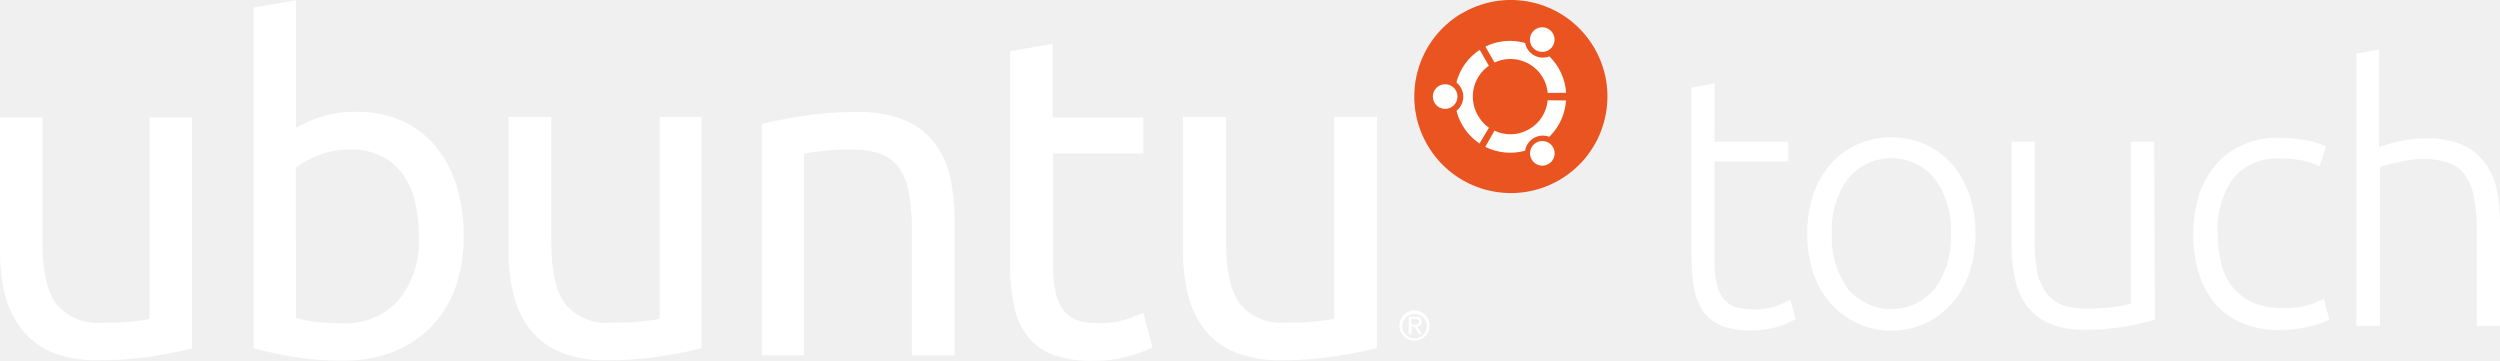
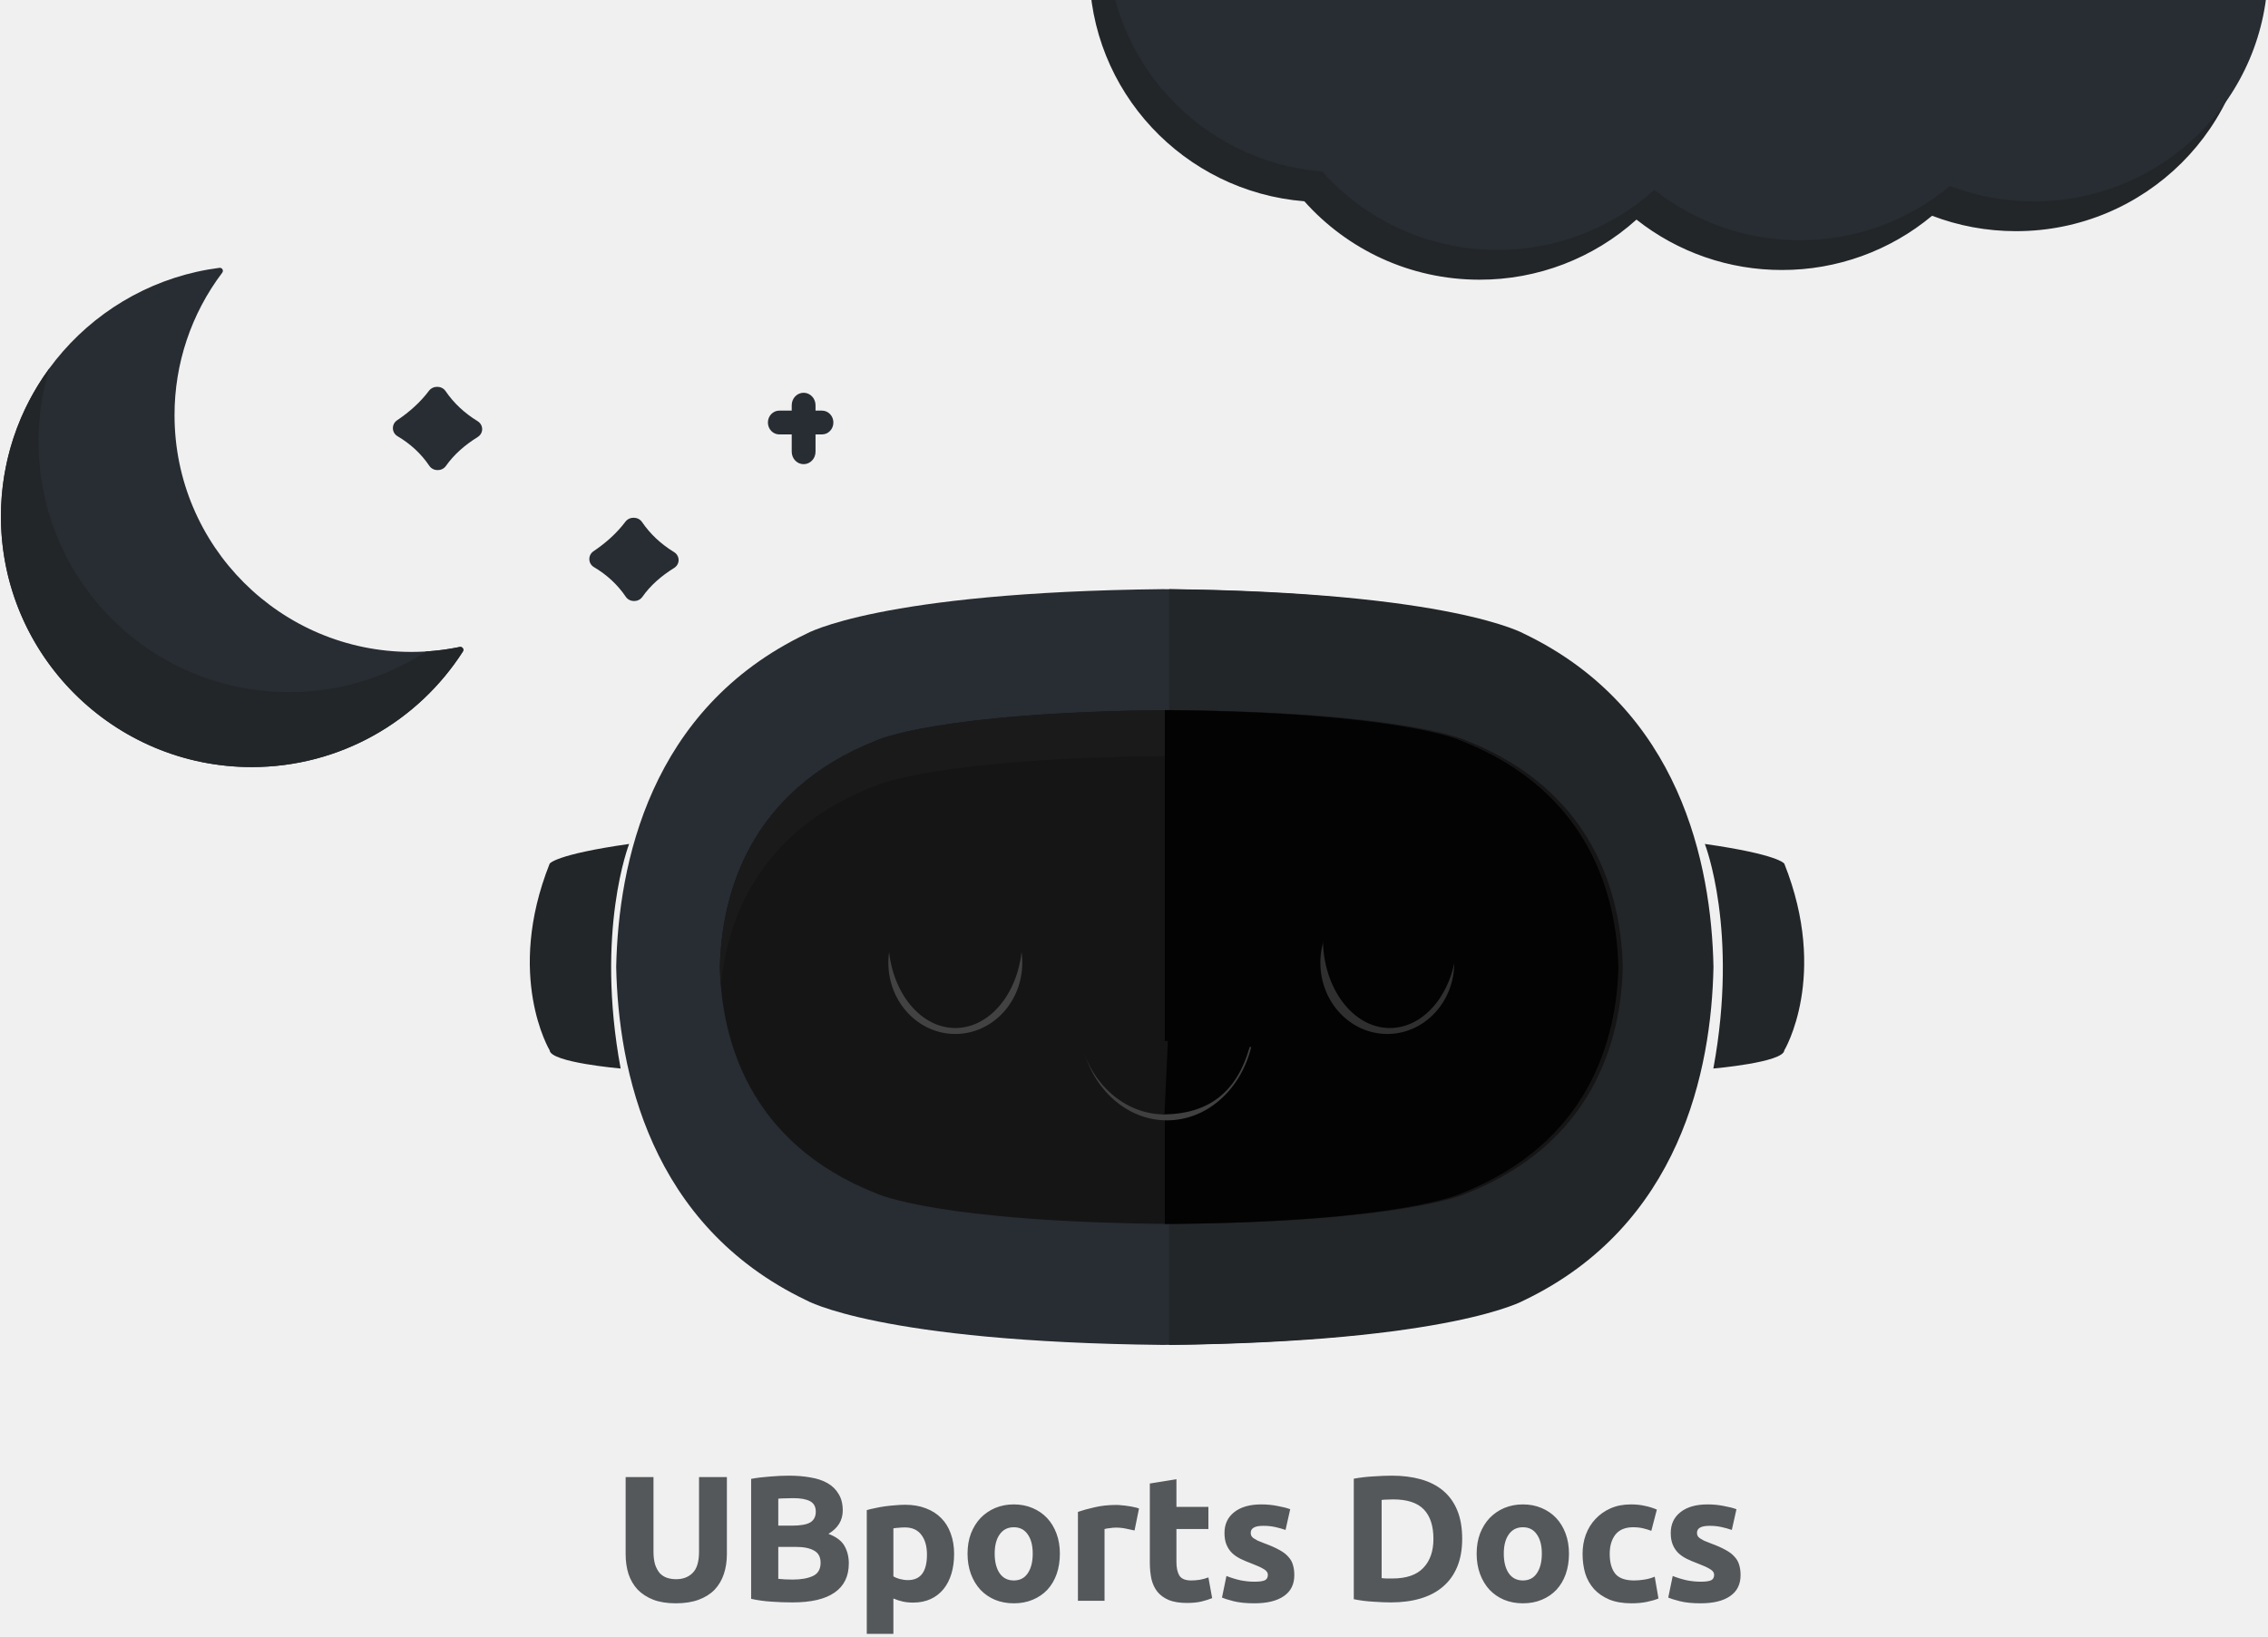
- <svg xmlns="http://www.w3.org/2000/svg" width="203.481" height="29.373" xml:space="preserve">
-   <g transform="translate(170.58 15.468)" clip-path="url(#a)">
-     <clipPath id="a">
-       <path transform="translate(-170.79 -16.44)" d="M0 0h206v33H0z" style="stroke-linecap:round" />
-     </clipPath>
-     <path style="opacity:1;fill:#fff;fill-rule:nonzero;stroke:none;stroke-width:1;stroke-linecap:butt;stroke-linejoin:miter;stroke-miterlimit:4;stroke-dasharray:none;stroke-dashoffset:0" transform="translate(-170.79 -16.44)" d="M139.76 12.51h6v1.6h-6v8a8.86 8.86 0 0 0 .2 2.09 3 3 0 0 0 .64 1.22 2 2 0 0 0 1 .58 5.26 5.26 0 0 0 1.28.15 5.78 5.78 0 0 0 1.91-.26 9.47 9.47 0 0 0 1.13-.52l.46 1.57a7.22 7.22 0 0 1-1.42.61 7.32 7.32 0 0 1-2.2.32 6.92 6.92 0 0 1-2.35-.35 3.65 3.65 0 0 1-1.51-1.1 4.78 4.78 0 0 1-.78-1.86 12.8 12.8 0 0 1-.23-2.61V8.1l1.88-.35zM161 20a9.45 9.45 0 0 1-.52 3.22 6.9 6.9 0 0 1-1.42 2.47 6.5 6.5 0 0 1-2.15 1.6 6.64 6.64 0 0 1-7.69-1.6 7.49 7.49 0 0 1-1.42-2.47 9.94 9.94 0 0 1-.49-3.22 9.94 9.94 0 0 1 .49-3.22 7.49 7.49 0 0 1 1.42-2.47 6.27 6.27 0 0 1 2.18-1.59 6.83 6.83 0 0 1 5.51 0 6 6 0 0 1 2.15 1.59 6.9 6.9 0 0 1 1.42 2.47A9.45 9.45 0 0 1 161 20zm-2 0a7 7 0 0 0-1.31-4.47 4.56 4.56 0 0 0-7.08 0 7 7 0 0 0-1.3 4.47 7 7 0 0 0 1.3 4.47 4.61 4.61 0 0 0 7.08 0A7 7 0 0 0 159 20zm16.61 7q-.84.23-2.26.52a17.75 17.75 0 0 1-3.48.29 7 7 0 0 1-2.81-.49 4.57 4.57 0 0 1-1.83-1.39 5.79 5.79 0 0 1-1-2.18 12.66 12.66 0 0 1-.29-2.81v-8.43h1.89v7.8A13.31 13.31 0 0 0 166 23a4.5 4.5 0 0 0 .75 1.8 3.09 3.09 0 0 0 1.33 1 6.26 6.26 0 0 0 2 .29 16.17 16.17 0 0 0 2.32-.15 6.25 6.25 0 0 0 1.25-.26V12.51h1.89zm10.21.84a8 8 0 0 1-3.07-.55 6 6 0 0 1-2.23-1.57 7.4 7.4 0 0 1-1.33-2.47 10.43 10.43 0 0 1-.46-3.19 10.54 10.54 0 0 1 .46-3.22 7.46 7.46 0 0 1 1.39-2.49 6 6 0 0 1 2.18-1.59 6.86 6.86 0 0 1 2.87-.58 11.86 11.86 0 0 1 2.26.2 5.73 5.73 0 0 1 1.65.52l-.54 1.61a6.06 6.06 0 0 0-1.3-.46 8.65 8.65 0 0 0-1.94-.17 4.59 4.59 0 0 0-3.8 1.62 7.14 7.14 0 0 0-1.24 4.5 9.92 9.92 0 0 0 .29 2.46 5.21 5.21 0 0 0 .93 1.91 4.79 4.79 0 0 0 1.68 1.25 6.55 6.55 0 0 0 2.52.43 6.73 6.73 0 0 0 2-.26 8.93 8.93 0 0 0 1.22-.49l.44 1.7a6.74 6.74 0 0 1-1.65.55 9.08 9.08 0 0 1-2.32.27zm6.18-.34V5.34l1.85-.34v7.95a10.93 10.93 0 0 1 1.88-.52 9.2 9.2 0 0 1 1.91-.2 7.44 7.44 0 0 1 2.9.49 4.43 4.43 0 0 1 1.86 1.42 5.2 5.2 0 0 1 1 2.18 12.72 12.72 0 0 1 .29 2.81v8.37h-1.89v-7.77a13.31 13.31 0 0 0-.23-2.7 4.23 4.23 0 0 0-.73-1.8 2.65 2.65 0 0 0-1.33-1 6 6 0 0 0-2.12-.32 7.27 7.27 0 0 0-1.07.09q-.55.09-1 .2a9 9 0 0 0-.9.2 4 4 0 0 0-.49.17V27.5z" />
-   </g>
-   <g transform="translate(115.13 26.498)" clip-path="url(#b)">
-     <clipPath id="b">
-       <path transform="translate(-115.33 -27.48)" d="M0 0h206v33H0z" style="stroke-linecap:round" />
-     </clipPath>
-     <path style="opacity:1;fill:#fff;fill-rule:nonzero;stroke:none;stroke-width:1;stroke-linecap:butt;stroke-linejoin:miter;stroke-miterlimit:4;stroke-dasharray:none;stroke-dashoffset:0" transform="translate(-115.33 -27.48)" d="M115.08 27.4h.24c.2 0 .38 0 .38-.24s-.17-.22-.32-.22h-.3zm-.22-.64h.56c.34 0 .5.13.5.41a.37.37 0 0 1-.38.39l.41.63h-.24l-.39-.62h-.24v.62h-.22zm.48 1.77a1 1 0 1 0-1-1.06 1 1 0 0 0 .99 1.06zm0-2.28a1.23 1.23 0 1 1-1.24 1.22 1.22 1.22 0 0 1 1.24-1.22z" />
-   </g>
-   <g transform="matrix(-.87 .5 -.5 -.87 122.97 7.848)" clip-path="url(#c)">
-     <clipPath id="c">
-       <path transform="matrix(-.87 -.5 .5 -.87 102.67 69.295)" d="M0 0h206v33H0z" style="stroke-linecap:round" />
-     </clipPath>
-     <path style="opacity:1;fill:#e95420;fill-rule:nonzero;stroke:none;stroke-width:1;stroke-linecap:butt;stroke-linejoin:miter;stroke-miterlimit:4;stroke-dasharray:none;stroke-dashoffset:0" transform="translate(-123.17 -8.83)" d="M123.16 16.65A7.83 7.83 0 1 1 131 8.83a7.83 7.83 0 0 1-7.83 7.83" />
-   </g>
-   <g transform="matrix(-.87 .5 -.5 -.87 123.36 8.638)" clip-path="url(#d)">
-     <clipPath id="d">
-       <path transform="matrix(-.87 -.5 .5 -.87 102.61 70.175)" d="M0 0h206v33H0z" style="stroke-linecap:round" />
-     </clipPath>
-     <path style="opacity:1;fill:#fffffe;fill-rule:nonzero;stroke:none;stroke-width:1;stroke-linecap:butt;stroke-linejoin:miter;stroke-miterlimit:4;stroke-dasharray:none;stroke-dashoffset:0" transform="translate(-123.22 -7.94)" d="M126.9 11a1 1 0 1 0 1.43-.38 1 1 0 0 0-1.43.38zm-6.75-2.14a3 3 0 0 1 .28-1.29l-1.3-.73a4.55 4.55 0 0 0-.3 3.23A1.47 1.47 0 0 1 120 12a4.52 4.52 0 0 0 2.94 1.35v-1.49a3.05 3.05 0 0 1-2.79-3.04zm6.1 0a3.05 3.05 0 0 1-2.78 3v1.49a4.52 4.52 0 0 0 2.96-1.35 1.47 1.47 0 0 1 1.14-2 4.55 4.55 0 0 0-.3-3.23l-1.3.73a3 3 0 0 1 .28 1.32zm-3.05-3.09a3 3 0 0 1 2.5 1.3l1.3-.77a4.55 4.55 0 0 0-2.64-1.88 1.46 1.46 0 0 1-2.27 0 4.54 4.54 0 0 0-2.64 1.88l1.28.76a3 3 0 0 1 2.47-1.29zM119.5 11a1 1 0 1 0-.38 1.43 1 1 0 0 0 .38-1.43zm4.75-7.46a1 1 0 1 0-1 1 1 1 0 0 0 1-1z" />
-   </g>
-   <g transform="translate(7.82 19.438)" clip-path="url(#e)">
-     <clipPath id="e">
-       <path transform="translate(-8.02 -20.42)" d="M0 0h206v33H0z" style="stroke-linecap:round" />
-     </clipPath>
-     <path style="opacity:1;fill:#fff;fill-rule:nonzero;stroke:none;stroke-width:1;stroke-linecap:butt;stroke-linejoin:miter;stroke-miterlimit:4;stroke-dasharray:none;stroke-dashoffset:0" transform="translate(-8.02 -20.42)" d="M15.85 29.34q-1.19.3-3.15.63a27.05 27.05 0 0 1-4.53.33 9.61 9.61 0 0 1-3.76-.65A6.06 6.06 0 0 1 2 27.81 7.48 7.48 0 0 1 .61 25a14.62 14.62 0 0 1-.41-3.59V10.53h3.46v10.13q0 3.54 1.12 5.06a4.35 4.35 0 0 0 3.76 1.53h1.15l1.12-.09.95-.11a2.79 2.79 0 0 0 .61-.13V10.53h3.46v18.8" />
-   </g>
-   <g transform="translate(29.19 14.688)" clip-path="url(#f)">
-     <clipPath id="f">
-       <path transform="translate(-29.39 -15.67)" d="M0 0h206v33H0z" style="stroke-linecap:round" />
-     </clipPath>
-     <path style="opacity:1;fill:#fff;fill-rule:nonzero;stroke:none;stroke-width:1;stroke-linecap:butt;stroke-linejoin:miter;stroke-miterlimit:4;stroke-dasharray:none;stroke-dashoffset:0" transform="translate(-29.39 -15.67)" d="M24.3 26.88a11.14 11.14 0 0 0 1.47.28 17.79 17.79 0 0 0 2.37.13 5.75 5.75 0 0 0 4.47-1.84 7.5 7.5 0 0 0 1.68-5.23 12.54 12.54 0 0 0-.3-2.79 6.3 6.3 0 0 0-1-2.25 4.69 4.69 0 0 0-1.73-1.49 5.58 5.58 0 0 0-2.55-.54 6.87 6.87 0 0 0-2.61.48 7.14 7.14 0 0 0-1.83 1zm0-15.49a9.35 9.35 0 0 1 1.92-.86 9 9 0 0 1 3-.45 8.79 8.79 0 0 1 3.71.74 7.71 7.71 0 0 1 2.74 2.09 9.19 9.19 0 0 1 1.69 3.2 13.77 13.77 0 0 1 .58 4.1 12.22 12.22 0 0 1-.69 4.23 8.89 8.89 0 0 1-2 3.18 8.61 8.61 0 0 1-3.05 2 10.87 10.87 0 0 1-4 .71 24.4 24.4 0 0 1-4.31-.33q-1.86-.34-3.05-.67V1.6L24.3 1z" />
-   </g>
-   <g transform="translate(49.24 19.418)" clip-path="url(#g)">
-     <clipPath id="g">
-       <path transform="translate(-49.44 -20.4)" d="M0 0h206v33H0z" style="stroke-linecap:round" />
-     </clipPath>
-     <path style="opacity:1;fill:#fff;fill-rule:nonzero;stroke:none;stroke-width:1;stroke-linecap:butt;stroke-linejoin:miter;stroke-miterlimit:4;stroke-dasharray:none;stroke-dashoffset:0" transform="translate(-49.44 -20.4)" d="M57.3 29.33q-1.2.3-3.16.63a27.2 27.2 0 0 1-4.54.34 9.66 9.66 0 0 1-3.78-.65 6.08 6.08 0 0 1-2.47-1.85A7.47 7.47 0 0 1 42 25a14.63 14.63 0 0 1-.41-3.6V10.5h3.48v10.14q0 3.54 1.12 5.07A4.37 4.37 0 0 0 50 27.24h1.16l1.12-.09 1-.11a2.79 2.79 0 0 0 .62-.13V10.5h3.4v18.83" />
-   </g>
-   <g transform="translate(69.85 19.018)" clip-path="url(#h)">
-     <clipPath id="h">
-       <path transform="translate(-70.05 -20)" d="M0 0h206v33H0z" style="stroke-linecap:round" />
-     </clipPath>
-     <path style="opacity:1;fill:#fff;fill-rule:nonzero;stroke:none;stroke-width:1;stroke-linecap:butt;stroke-linejoin:miter;stroke-miterlimit:4;stroke-dasharray:none;stroke-dashoffset:0" transform="translate(-70.05 -20)" d="M62.2 11.07q1.2-.3 3.18-.63a27.57 27.57 0 0 1 4.56-.34 9.88 9.88 0 0 1 3.85.65 6 6 0 0 1 2.45 1.83 7.07 7.07 0 0 1 1.29 2.82 16.34 16.34 0 0 1 .37 3.6v10.9h-3.48V19.76a16.53 16.53 0 0 0-.24-3.06 5.16 5.16 0 0 0-.8-2.05 3.18 3.18 0 0 0-1.5-1.14 6.59 6.59 0 0 0-2.32-.35H68.4l-1.14.09q-.54.06-1 .13l-.62.11V29.9H62.2V11.07" />
-   </g>
-   <g transform="translate(88.01 16.468)" clip-path="url(#i)">
-     <clipPath id="i">
-       <path transform="translate(-88.22 -17.45)" d="M0 0h206v33H0z" style="stroke-linecap:round" />
-     </clipPath>
-     <path style="opacity:1;fill:#fff;fill-rule:nonzero;stroke:none;stroke-width:1;stroke-linecap:butt;stroke-linejoin:miter;stroke-miterlimit:4;stroke-dasharray:none;stroke-dashoffset:0" transform="translate(-88.22 -17.45)" d="M85.92 10.55h7.35v2.91h-7.35v8.95a10.73 10.73 0 0 0 .22 2.4 3.61 3.61 0 0 0 .67 1.49 2.41 2.41 0 0 0 1.12.76 5 5 0 0 0 1.57.22 7.34 7.34 0 0 0 2.5-.34q.93-.35 1.27-.5l.75 2.83a13.78 13.78 0 0 1-1.85.67 10.15 10.15 0 0 1-3 .41 9 9 0 0 1-3.26-.5 4.75 4.75 0 0 1-2.07-1.51 6 6 0 0 1-1.1-2.48 16.3 16.3 0 0 1-.32-3.41V5.15l3.47-.6v6" />
-   </g>
-   <g transform="translate(104.18 19.418)" clip-path="url(#j)">
-     <clipPath id="j">
-       <path transform="translate(-104.39 -20.4)" d="M0 0h206v33H0z" style="stroke-linecap:round" />
-     </clipPath>
-     <path style="opacity:1;fill:#fff;fill-rule:nonzero;stroke:none;stroke-width:1;stroke-linecap:butt;stroke-linejoin:miter;stroke-miterlimit:4;stroke-dasharray:none;stroke-dashoffset:0" transform="translate(-104.39 -20.4)" d="M112.2 29.33q-1.2.3-3.16.63a27.19 27.19 0 0 1-4.54.34 9.66 9.66 0 0 1-3.78-.65 6.08 6.08 0 0 1-2.47-1.85 7.48 7.48 0 0 1-1.34-2.8 14.62 14.62 0 0 1-.41-3.6V10.5h3.5v10.14q0 3.54 1.12 5.07a4.37 4.37 0 0 0 3.78 1.53h1.16l1.12-.09 1-.11a2.78 2.78 0 0 0 .62-.13V10.5h3.48v18.83" />
-   </g>
+ <svg xmlns="http://www.w3.org/2000/svg" width="381" height="275" fill="none">
+   <path d="M113.53 269.42c-1.46 0-2.72-.2-3.78-.6-1.06-.42-1.94-.99-2.64-1.71a7.26 7.26 0 0 1-1.53-2.61c-.32-1.02-.48-2.14-.48-3.36v-12.93h4.68v12.54c0 .84.09 1.56.27 2.16.2.58.46 1.06.78 1.44.34.36.74.62 1.2.78.48.16 1 .24 1.56.24 1.14 0 2.06-.35 2.76-1.05.72-.7 1.08-1.89 1.08-3.57v-12.54h4.68v12.93c0 1.22-.17 2.34-.51 3.36-.34 1.02-.86 1.9-1.56 2.64-.7.72-1.59 1.28-2.67 1.68-1.08.4-2.36.6-3.84.6zm19.582-.15c-1.14 0-2.28-.04-3.42-.12a22.68 22.68 0 0 1-3.51-.48v-20.16c.96-.18 2.01-.31 3.15-.39 1.14-.1 2.2-.15 3.18-.15 1.32 0 2.53.1 3.63.3 1.12.18 2.08.5 2.88.96.8.46 1.42 1.07 1.86 1.83.46.74.69 1.66.69 2.76 0 1.66-.8 2.97-2.4 3.93 1.32.5 2.22 1.18 2.7 2.04.48.86.72 1.83.72 2.91 0 2.18-.8 3.82-2.4 4.92-1.58 1.1-3.94 1.65-7.08 1.65zm-2.37-9.33v5.37c.34.04.71.07 1.11.09.4.02.84.03 1.32.03 1.4 0 2.53-.2 3.39-.6.86-.4 1.29-1.14 1.29-2.22 0-.96-.36-1.64-1.08-2.04-.72-.42-1.75-.63-3.09-.63h-2.94zm0-3.57h2.28c1.44 0 2.47-.18 3.09-.54.62-.38.93-.98.93-1.8 0-.84-.32-1.43-.96-1.77-.64-.34-1.58-.51-2.82-.51-.4 0-.83.01-1.29.03-.46 0-.87.02-1.23.06v4.53zm24.978 4.86c0-1.38-.31-2.48-.93-3.3-.62-.84-1.54-1.26-2.76-1.26-.4 0-.77.02-1.11.06-.34.02-.62.05-.84.09v8.07c.28.18.64.33 1.08.45.46.12.92.18 1.38.18 2.12 0 3.18-1.43 3.18-4.29zm4.56-.12c0 1.22-.15 2.33-.45 3.33-.3 1-.74 1.86-1.32 2.58a5.96 5.96 0 0 1-2.16 1.68c-.86.4-1.85.6-2.97.6-.62 0-1.2-.06-1.74-.18s-1.06-.29-1.56-.51v5.94h-4.47v-20.79c.4-.12.86-.23 1.38-.33.52-.12 1.06-.22 1.62-.3.58-.08 1.16-.14 1.74-.18.6-.06 1.17-.09 1.71-.09 1.3 0 2.46.2 3.48.6 1.02.38 1.88.93 2.58 1.65.7.7 1.23 1.56 1.59 2.58.38 1.02.57 2.16.57 3.42zm17.767-.03c0 1.24-.18 2.38-.54 3.42-.36 1.02-.88 1.9-1.56 2.64-.68.72-1.5 1.28-2.46 1.68-.94.4-2 .6-3.18.6-1.16 0-2.22-.2-3.18-.6-.94-.4-1.75-.96-2.43-1.68-.68-.74-1.21-1.62-1.59-2.64-.38-1.04-.57-2.18-.57-3.42 0-1.24.19-2.37.57-3.39.4-1.02.94-1.89 1.62-2.61.7-.72 1.52-1.28 2.46-1.68.96-.4 2-.6 3.12-.6 1.14 0 2.18.2 3.12.6.96.4 1.78.96 2.46 1.68.68.72 1.21 1.59 1.59 2.61.38 1.02.57 2.15.57 3.39zm-4.56 0c0-1.38-.28-2.46-.84-3.24-.54-.8-1.32-1.2-2.34-1.2-1.02 0-1.81.4-2.37 1.2-.56.78-.84 1.86-.84 3.24 0 1.38.28 2.48.84 3.3.56.8 1.35 1.2 2.37 1.2s1.8-.4 2.34-1.2c.56-.82.84-1.92.84-3.3zm17.104-3.9c-.4-.1-.87-.2-1.41-.3-.54-.12-1.12-.18-1.74-.18-.28 0-.62.03-1.02.09-.38.04-.67.09-.87.15V269h-4.47v-14.94c.8-.28 1.74-.54 2.82-.78 1.1-.26 2.32-.39 3.66-.39.24 0 .53.02.87.06.34.02.68.06 1.02.12.34.04.68.1 1.02.18.34.06.63.14.87.24l-.75 3.69zm2.568-7.89 4.47-.72v4.65h5.37v3.72h-5.37v5.55c0 .94.16 1.69.48 2.25.34.56 1.01.84 2.01.84.48 0 .97-.04 1.47-.12.52-.1.99-.23 1.41-.39l.63 3.48c-.54.22-1.14.41-1.8.57-.66.16-1.47.24-2.43.24-1.22 0-2.23-.16-3.03-.48-.8-.34-1.44-.8-1.92-1.38-.48-.6-.82-1.32-1.02-2.16-.18-.84-.27-1.77-.27-2.79v-13.26zm17.581 16.5c.82 0 1.4-.08 1.74-.24.34-.16.51-.47.51-.93 0-.36-.22-.67-.66-.93-.44-.28-1.11-.59-2.01-.93-.7-.26-1.34-.53-1.92-.81-.56-.28-1.04-.61-1.44-.99-.4-.4-.71-.87-.93-1.41-.22-.54-.33-1.19-.33-1.95 0-1.48.55-2.65 1.65-3.51 1.1-.86 2.61-1.29 4.53-1.29.96 0 1.88.09 2.76.27.88.16 1.58.34 2.1.54l-.78 3.48c-.52-.18-1.09-.34-1.71-.48a9.01 9.01 0 0 0-2.04-.21c-1.4 0-2.1.39-2.1 1.17 0 .18.03.34.09.48.06.14.18.28.36.42.18.12.42.26.72.42.32.14.72.3 1.2.48.98.36 1.79.72 2.43 1.08.64.34 1.14.72 1.5 1.14.38.4.64.85.78 1.35.16.5.24 1.08.24 1.74 0 1.56-.59 2.74-1.77 3.54-1.16.8-2.81 1.2-4.95 1.2-1.4 0-2.57-.12-3.51-.36-.92-.24-1.56-.44-1.92-.6l.75-3.63c.76.3 1.54.54 2.34.72.8.16 1.59.24 2.37.24zm21.361-.6c.22.02.47.04.75.06h1.05c2.34 0 4.07-.59 5.19-1.77 1.14-1.18 1.71-2.81 1.71-4.89 0-2.18-.54-3.83-1.62-4.95s-2.79-1.68-5.13-1.68c-.32 0-.65.01-.99.03-.34 0-.66.02-.96.06v13.14zm13.53-6.6c0 1.8-.28 3.37-.84 4.71-.56 1.34-1.36 2.45-2.4 3.33-1.02.88-2.27 1.54-3.75 1.98-1.48.44-3.14.66-4.98.66-.84 0-1.82-.04-2.94-.12-1.12-.06-2.22-.2-3.3-.42v-20.25c1.08-.2 2.2-.33 3.36-.39 1.18-.08 2.19-.12 3.03-.12 1.78 0 3.39.2 4.83.6 1.46.4 2.71 1.03 3.75 1.89 1.04.86 1.84 1.96 2.4 3.3.56 1.34.84 2.95.84 4.83zm17.94 2.49c0 1.24-.18 2.38-.54 3.42-.36 1.02-.88 1.9-1.56 2.64-.68.72-1.5 1.28-2.46 1.68-.94.4-2 .6-3.18.6-1.16 0-2.22-.2-3.18-.6-.94-.4-1.75-.96-2.43-1.68-.68-.74-1.21-1.62-1.59-2.64-.38-1.04-.57-2.18-.57-3.42 0-1.24.19-2.37.57-3.39.4-1.02.94-1.89 1.62-2.61.7-.72 1.52-1.28 2.46-1.68.96-.4 2-.6 3.12-.6 1.14 0 2.18.2 3.12.6.96.4 1.78.96 2.46 1.68.68.72 1.21 1.59 1.59 2.61.38 1.02.57 2.15.57 3.39zm-4.56 0c0-1.38-.28-2.46-.84-3.24-.54-.8-1.32-1.2-2.34-1.2-1.02 0-1.81.4-2.37 1.2-.56.78-.84 1.86-.84 3.24 0 1.38.28 2.48.84 3.3.56.8 1.35 1.2 2.37 1.2s1.8-.4 2.34-1.2c.56-.82.84-1.92.84-3.3zm6.844.03c0-1.14.18-2.21.54-3.21.38-1.02.92-1.9 1.62-2.64.7-.76 1.55-1.36 2.55-1.8 1-.44 2.14-.66 3.42-.66.84 0 1.61.08 2.31.24.7.14 1.38.35 2.04.63l-.93 3.57c-.42-.16-.88-.3-1.38-.42-.5-.12-1.06-.18-1.68-.18-1.32 0-2.31.41-2.97 1.23-.64.82-.96 1.9-.96 3.24 0 1.42.3 2.52.9 3.3.62.78 1.69 1.17 3.21 1.17.54 0 1.12-.05 1.74-.15.62-.1 1.19-.26 1.71-.48l.63 3.66c-.52.22-1.17.41-1.95.57-.78.16-1.64.24-2.58.24-1.44 0-2.68-.21-3.72-.63-1.04-.44-1.9-1.03-2.58-1.77a7.135 7.135 0 0 1-1.47-2.61c-.3-1.02-.45-2.12-.45-3.3zm19.852 4.68c.82 0 1.4-.08 1.74-.24.34-.16.51-.47.51-.93 0-.36-.22-.67-.66-.93-.44-.28-1.11-.59-2.01-.93-.7-.26-1.34-.53-1.92-.81-.56-.28-1.04-.61-1.44-.99-.4-.4-.71-.87-.93-1.41-.22-.54-.33-1.19-.33-1.95 0-1.48.55-2.65 1.65-3.51 1.1-.86 2.61-1.29 4.53-1.29.96 0 1.88.09 2.76.27.88.16 1.58.34 2.1.54l-.78 3.48c-.52-.18-1.09-.34-1.71-.48a9.01 9.01 0 0 0-2.04-.21c-1.4 0-2.1.39-2.1 1.17 0 .18.03.34.09.48.06.14.18.28.36.42.18.12.42.26.72.42.32.14.72.3 1.2.48.98.36 1.79.72 2.43 1.08.64.34 1.14.72 1.5 1.14.38.4.64.85.78 1.35.16.5.24 1.08.24 1.74 0 1.56-.59 2.74-1.77 3.54-1.16.8-2.81 1.2-4.95 1.2-1.4 0-2.57-.12-3.51-.36-.92-.24-1.56-.44-1.92-.6l.75-3.63c.76.3 1.54.54 2.34.72.8.16 1.59.24 2.37.24z" fill="#54585B" />
+   <path d="M195.336 99c-47.666.5-59.88 7.5-59.88 7.5-26.333 12.599-31.588 38.729-31.942 56 .354 17.271 5.609 43.401 31.942 56 0 0 12.214 7 59.88 7.5 47.665-.5 59.858-7.5 59.858-7.5 26.333-12.599 31.579-38.729 31.926-56-.347-17.271-5.593-43.401-31.926-56 0 0-12.193-7-59.858-7.5z" fill="#282D33" />
+   <path d="M256.039 106.5s-12.147-7-59.633-7.5v127c47.486-.5 59.633-7.5 59.633-7.5 26.234-12.599 31.461-38.729 31.807-56-.346-17.271-5.573-43.401-31.807-56M105.691 141.817s-5.722 14.534-1.43 37.737c0 0-11.803-1.02-11.923-3.059 0 0-7.51-12.495 0-31.363 0 0 .835-1.53 13.353-3.315" fill="#222629" />
+   <path d="M286.394 141.817s5.723 14.534 1.431 37.737c0 0 11.803-1.02 11.922-3.059 0 0 7.512-12.495 0-31.363 0 0-.834-1.53-13.353-3.315" fill="#222629" />
+   <path fill-rule="evenodd" clip-rule="evenodd" d="m120.934 162.5-.003.11c.293 11.714 4.634 29.437 26.387 37.983 0 0 10.09 4.748 49.466 5.087 39.376-.339 49.448-5.087 49.448-5.087 21.753-8.546 26.087-26.269 26.374-37.983l-.003-.11.003-.11c-.287-11.714-4.621-29.437-26.374-37.983 0 0-10.072-4.748-49.448-5.087-39.376.339-49.466 5.087-49.466 5.087-21.753 8.546-26.094 26.269-26.387 37.983l.003.11z" fill="#151515" />
+   <path d="M147.191 131.986s10.042-4.609 49.23-4.938c39.187.329 49.211 4.938 49.211 4.938 19.768 7.574 25.081 22.574 26.072 33.78.095-1.104.151-2.172.176-3.195-.286-11.763-4.599-29.561-26.248-38.143 0 0-10.024-4.767-49.211-5.108-39.188.341-49.23 5.108-49.23 5.108-21.648 8.582-25.969 26.38-26.26 38.143.026 1.023.082 2.091.177 3.195.997-11.206 6.316-26.206 26.083-33.78" fill="#1A1A1A" />
+   <path d="M245.38 124.42s-10.121-4.76-49.685-5.1h-.015v86.36h.015c39.564-.271 49.685-5.1 49.685-5.1 21.857-8.568 26.211-26.336 26.5-38.08-.289-11.744-4.643-29.513-26.5-38.08" fill="#030303" />
+   <path d="M171.732 161.774c0 6.613-5.037 11.975-11.249 11.975-6.213 0-11.249-5.362-11.249-11.975 0-6.613 5.036-11.974 11.249-11.974 6.212 0 11.249 5.361 11.249 11.974" fill="#424242" />
+   <path d="M160.483 172.749c-6.213 0-11.249-6.716-11.249-15 0-8.285 5.036-15 11.249-15 6.212 0 11.249 6.715 11.249 15 0 8.284-5.037 15-11.249 15z" fill="#151515" />
+   <path d="M244.303 161.774c0 6.613-5.036 11.975-11.249 11.975-6.212 0-11.248-5.362-11.248-11.975 0-6.613 5.036-11.974 11.248-11.974 6.213 0 11.249 5.361 11.249 11.974" fill="#2F2F2F" />
+   <path d="M181.891 175.926c1.714 7.112 7.399 12.337 14.152 12.337 6.753 0 12.437-5.225 14.151-12.337h-28.303z" fill="#404040" />
+   <path d="M195.317 187.263c9.072 0 13.163-5.225 14.877-12.337h-14.728l-.149 12.337z" fill="#030303" />
+   <path d="M195.617 187.263c-6.752 0-12.437-5.225-14.151-12.337h14.728l-.577 12.337z" fill="#151515" />
+   <path d="M233.483 172.749c-6.213 0-11.249-6.716-11.249-15 0-8.285 5.036-15 11.249-15 6.212 0 11.249 6.715 11.249 15 0 8.284-5.037 15-11.249 15z" fill="#030303" />
+   <path d="M77.76 109.483c-7.471 11.654-20.526 19.384-35.389 19.416-23.025.05-41.93-18.575-42.21-41.599C-.1 65.637 15.996 47.678 36.873 45.004a.508.508 0 0 1 .466.813A39.596 39.596 0 0 0 29.32 69.77c0 21.968 17.808 39.776 39.776 39.776a39.87 39.87 0 0 0 8.129-.831c.44-.092.777.39.535.768z" fill="#282D33" />
+   <path d="M77.226 108.714a.507.507 0 0 1 .534.767c-7.486 11.679-20.58 19.418-35.481 19.418-23.263 0-42.12-18.858-42.12-42.12 0-9.308 3.02-17.91 8.134-24.884a42.074 42.074 0 0 0-1.822 12.03c-.142 23.439 18.682 42.382 42.12 42.381a41.905 41.905 0 0 0 23.014-6.839 39.492 39.492 0 0 0 5.62-.753z" fill="#222629" />
+   <path fill-rule="evenodd" clip-rule="evenodd" d="M264.933-59c8.203 0 15.819 2.5 22.122 6.774A39.275 39.275 0 0 1 309.176-59c14.673 0 27.469 7.997 34.228 19.85C362.893-36.825 378-20.314 378-.292c0 21.615-17.608 39.138-39.328 39.138-4.968 0-9.722-.917-14.099-2.59a39.28 39.28 0 0 1-25.228 9.113 39.281 39.281 0 0 1-24.433-8.467A39.289 39.289 0 0 1 248.546 47c-11.71 0-22.224-5.093-29.429-13.175C198.899 32.2 183 15.355 183-5.185c0-21.615 17.608-39.138 39.328-39.138 3.732 0 7.343.517 10.764 1.484C240.24-52.632 251.839-59 264.933-59z" fill="#222629" />
+   <path fill-rule="evenodd" clip-rule="evenodd" d="M267.933-64c8.203 0 15.819 2.5 22.122 6.774A39.275 39.275 0 0 1 312.176-64c14.673 0 27.469 7.997 34.228 19.85C365.893-41.825 381-25.314 381-5.292c0 21.615-17.608 39.138-39.328 39.138-4.968 0-9.722-.917-14.099-2.59a39.28 39.28 0 0 1-25.228 9.113 39.281 39.281 0 0 1-24.433-8.467A39.289 39.289 0 0 1 251.546 42c-11.71 0-22.224-5.093-29.429-13.175C201.899 27.2 186 10.355 186-10.185c0-21.615 17.608-39.138 39.328-39.138 3.732 0 7.343.517 10.764 1.484C243.24-57.632 254.839-64 267.933-64z" fill="#282D33" />
+   <path d="M113.219 92.763c-2.186-1.34-3.983-3.013-5.366-5.042-.644-.945-2.106-.962-2.796-.046-1.4 1.86-3.196 3.5-5.341 4.946a1.577 1.577 0 0 0 .082 2.692c2.139 1.266 3.932 2.906 5.329 4.97.644.952 2.121.955 2.783.015 1.352-1.922 3.168-3.509 5.323-4.85 1.03-.64 1.02-2.051-.014-2.685zM80.219 70.763c-2.186-1.34-3.983-3.013-5.366-5.042-.644-.945-2.106-.962-2.796-.046-1.4 1.86-3.196 3.5-5.341 4.946a1.577 1.577 0 0 0 .082 2.692c2.14 1.266 3.932 2.906 5.33 4.97.643.952 2.12.955 2.782.015 1.352-1.922 3.169-3.509 5.324-4.85 1.029-.641 1.019-2.051-.015-2.685zM135 78c-1.105 0-2-.936-2-2.09v-7.82c0-1.154.895-2.09 2-2.09s2 .936 2 2.09v7.82c0 1.154-.895 2.09-2 2.09z" fill="#282D33" />
+   <path d="M138.085 73h-7.17c-1.058 0-1.915-.895-1.915-2s.857-2 1.915-2h7.17c1.058 0 1.915.895 1.915 2s-.857 2-1.915 2z" fill="#282D33" />
</svg>
